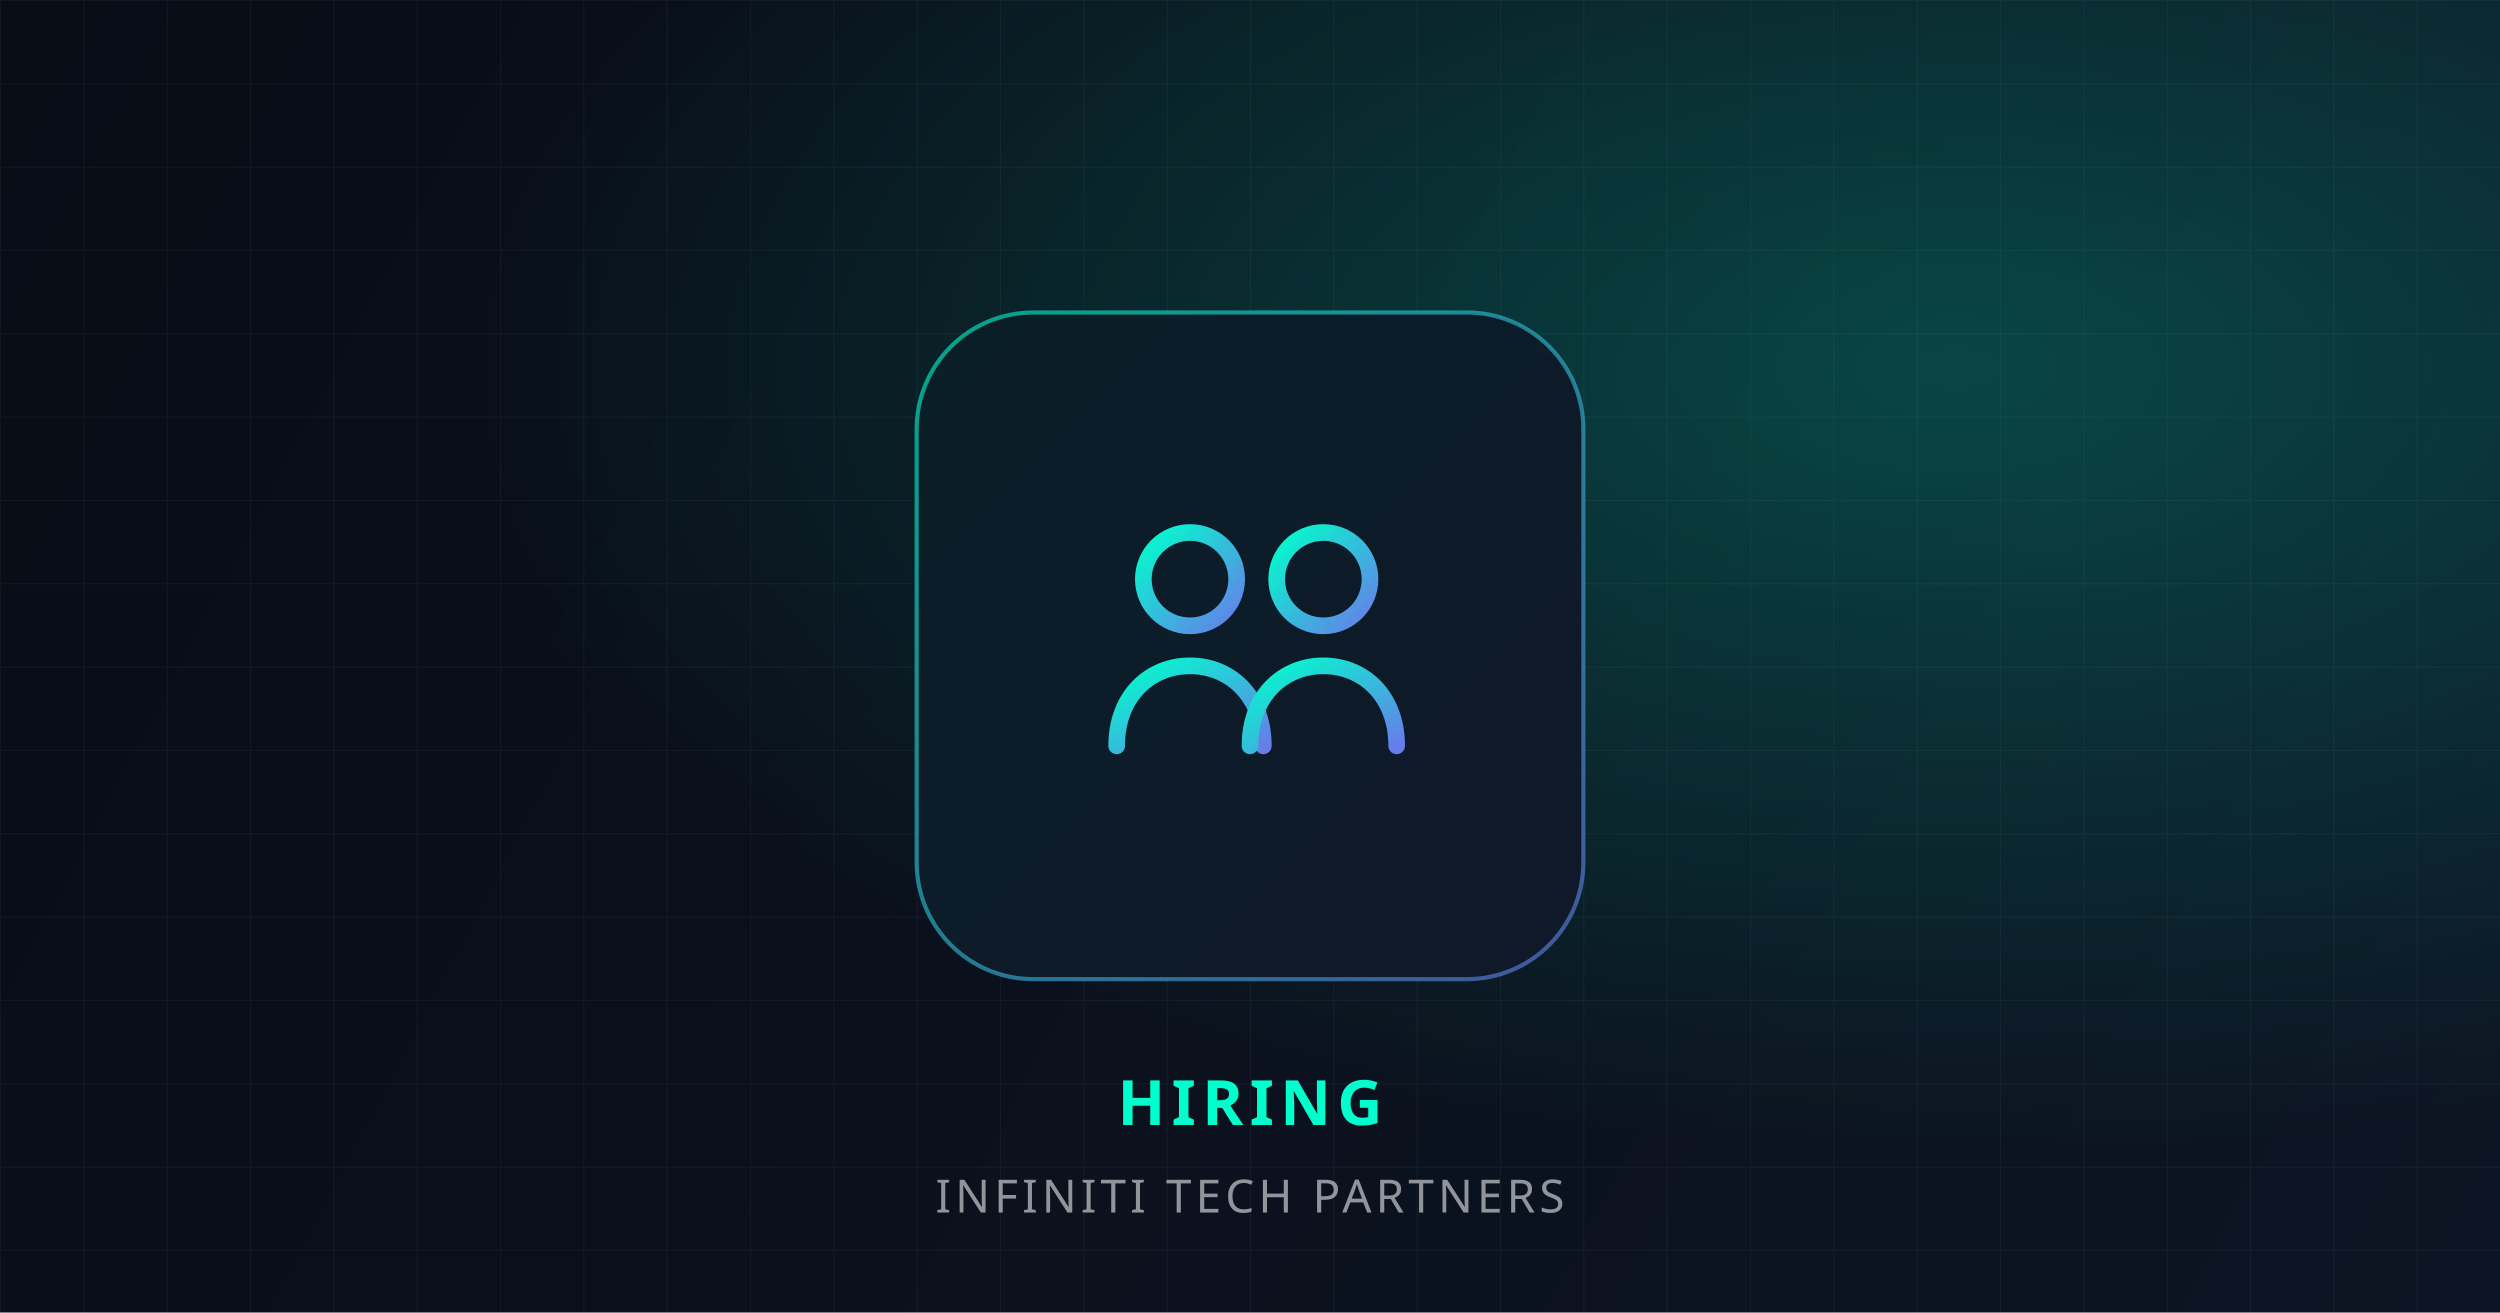
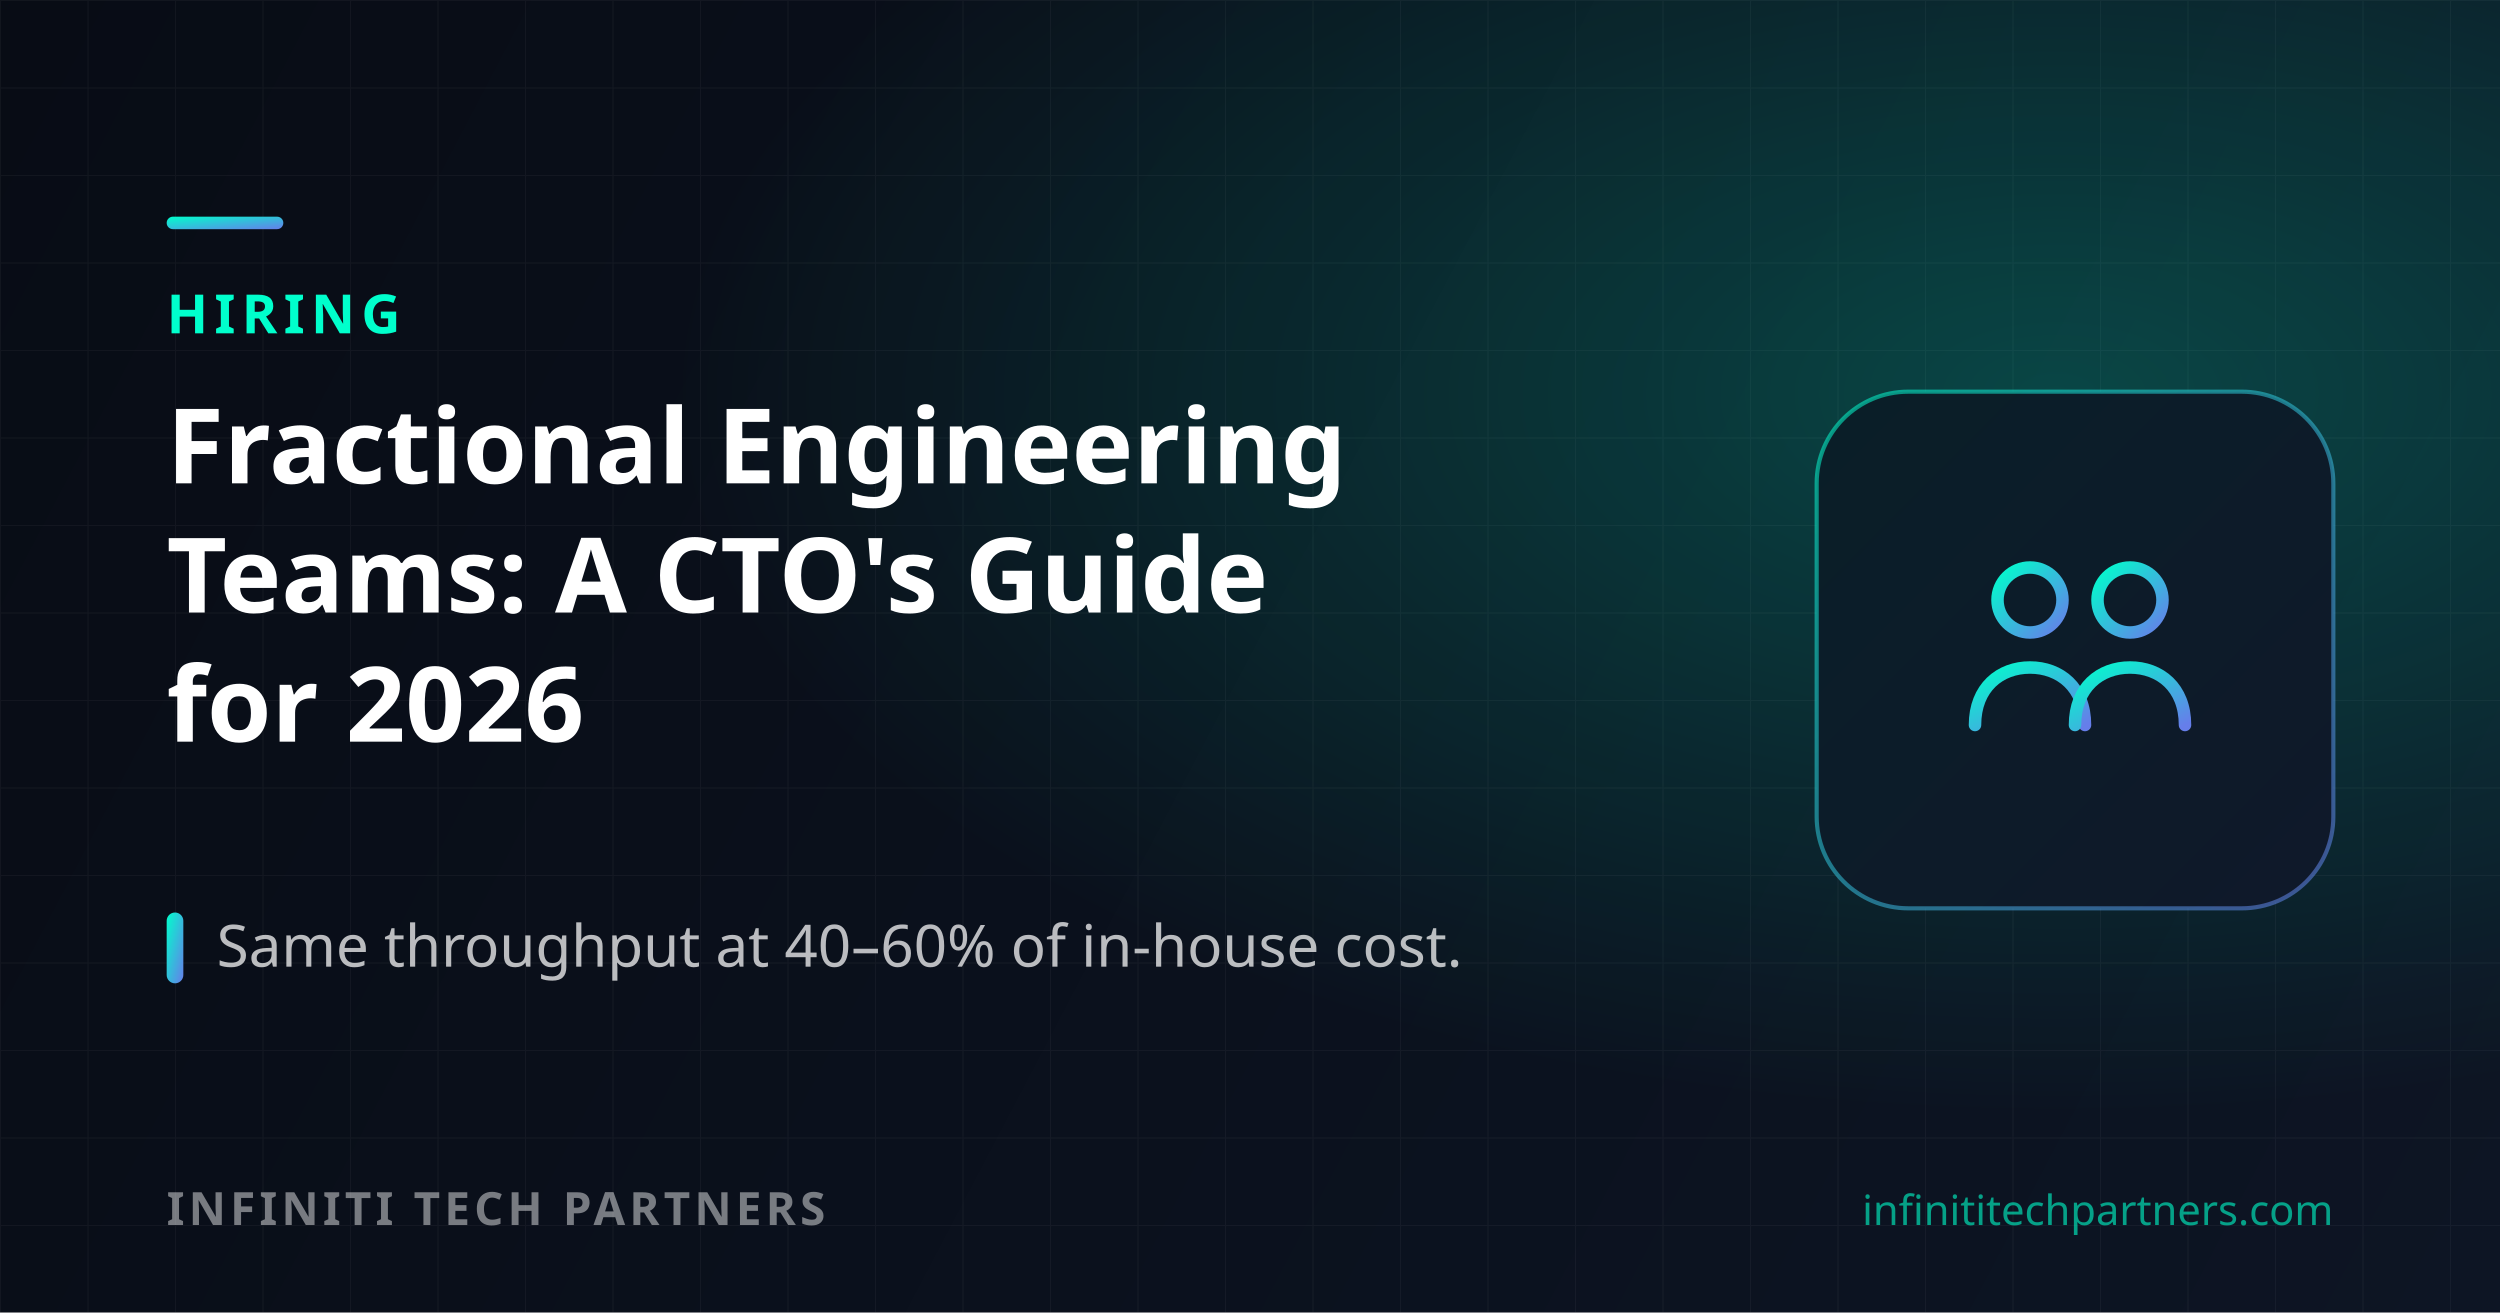
<svg xmlns="http://www.w3.org/2000/svg" width="1200" height="630" viewBox="0 0 1200 630" fill="none">
  <defs>
    <linearGradient id="bg" x1="0" y1="0" x2="1200" y2="630" gradientUnits="userSpaceOnUse">
      <stop stop-color="#080c15" />
      <stop offset="1" stop-color="#0d1524" />
    </linearGradient>
-     <linearGradient id="accent" x1="0" y1="0" x2="1" y2="1">
+     <linearGradient id="acc" x1="0" y1="0" x2="1" y2="1">
      <stop stop-color="#00ffcc" />
      <stop offset="1" stop-color="#667eea" />
    </linearGradient>
-     <radialGradient id="glow" cx="0.78" cy="0.28" r="0.6">
+     <radialGradient id="glow" cx="0.82" cy="0.30" r="0.55">
      <stop stop-color="#00ffcc" stop-opacity="0.22" />
      <stop offset="1" stop-color="#00ffcc" stop-opacity="0" />
    </radialGradient>
-     <pattern id="grid" width="40" height="40" patternUnits="userSpaceOnUse">
-       <path d="M40 0H0V40" fill="none" stroke="#ffffff" stroke-opacity="0.04" stroke-width="1" />
+     <pattern id="grid" width="42" height="42" patternUnits="userSpaceOnUse">
+       <path d="M42 0H0V42" fill="none" stroke="#ffffff" stroke-opacity="0.04" />
    </pattern>
  </defs>
  <rect width="1200" height="630" fill="url(#bg)" />
  <rect width="1200" height="630" fill="url(#grid)" />
  <rect width="1200" height="630" fill="url(#glow)" />
-   <g transform="translate(440 150)">
-     <rect x="0" y="0" width="320" height="320" rx="56" fill="#0b1320" stroke="url(#accent)" stroke-width="2" stroke-opacity="0.6" />
-     <rect x="0" y="0" width="320" height="320" rx="56" fill="url(#accent)" fill-opacity="0.05" />
-     <g transform="translate(80 80) scale(1.6)" stroke="url(#accent)" stroke-width="5" stroke-linecap="round" stroke-linejoin="round" fill="none">
-       <circle cx="32" cy="30" r="14" />
-       <circle cx="72" cy="30" r="14" />
-       <path d="M10 80c0-15 10-24 22-24s22 9 22 24" />
-       <path d="M50 80c0-15 10-24 22-24s22 9 22 24" />
+   <g transform="translate(872 188)">
+     <rect x="0" y="0" width="248" height="248" rx="44" fill="#0b1320" stroke="url(#acc)" stroke-width="2" stroke-opacity="0.55" />
+     <rect x="0" y="0" width="248" height="248" rx="44" fill="url(#acc)" fill-opacity="0.05" />
+     <g transform="translate(64 64) scale(1.2)" stroke="url(#acc)" stroke-width="5" stroke-linecap="round" stroke-linejoin="round" fill="none">
+       <circle cx="32" cy="30" r="13" />
+       <circle cx="72" cy="30" r="13" />
+       <path d="M10 80c0-15 10-23 22-23s22 8 22 23" />
+       <path d="M50 80c0-15 10-23 22-23s22 8 22 23" />
    </g>
  </g>
-   <g transform="translate(600 540)" text-anchor="middle" font-family="'Space Grotesk','Segoe UI',sans-serif">
-     <text fill="#00ffcc" font-size="30" font-weight="700" letter-spacing="3">HIRING</text>
-     <text y="42" fill="#ffffff" fill-opacity="0.55" font-size="22" font-weight="500" letter-spacing="2">INFINITI TECH PARTNERS</text>
-   </g>
+   <rect x="80" y="104" width="56" height="6" rx="3" fill="url(#acc)" />
+   <text x="80" y="160" fill="#00ffcc" font-size="26" font-weight="700" letter-spacing="3" font-family="Space Grotesk, Segoe UI, sans-serif">HIRING</text>
+   <text x="80" y="232" fill="#ffffff" font-size="50" font-weight="700" font-family="Space Grotesk, Segoe UI, sans-serif">Fractional Engineering</text>
+   <text x="80" y="294" fill="#ffffff" font-size="50" font-weight="700" font-family="Space Grotesk, Segoe UI, sans-serif">Teams: A CTO's Guide</text>
+   <text x="80" y="356" fill="#ffffff" font-size="50" font-weight="700" font-family="Space Grotesk, Segoe UI, sans-serif">for 2026</text>
+   <rect x="80" y="438" width="8" height="34" rx="4" fill="url(#acc)" />
+   <text x="104" y="464" fill="#ffffff" fill-opacity="0.72" font-size="28" font-weight="500" font-family="Space Grotesk, Segoe UI, sans-serif">Same throughput at 40–60% of in-house cost.</text>
+   <text x="80" y="588" fill="#ffffff" fill-opacity="0.45" font-size="22" font-weight="600" letter-spacing="2" font-family="Space Grotesk, Segoe UI, sans-serif">INFINITI TECH PARTNERS</text>
+   <text x="1120" y="588" text-anchor="end" fill="#00ffcc" fill-opacity="0.6" font-size="20" font-weight="500" font-family="Space Grotesk, Segoe UI, sans-serif">infinititechpartners.com</text>
</svg>
